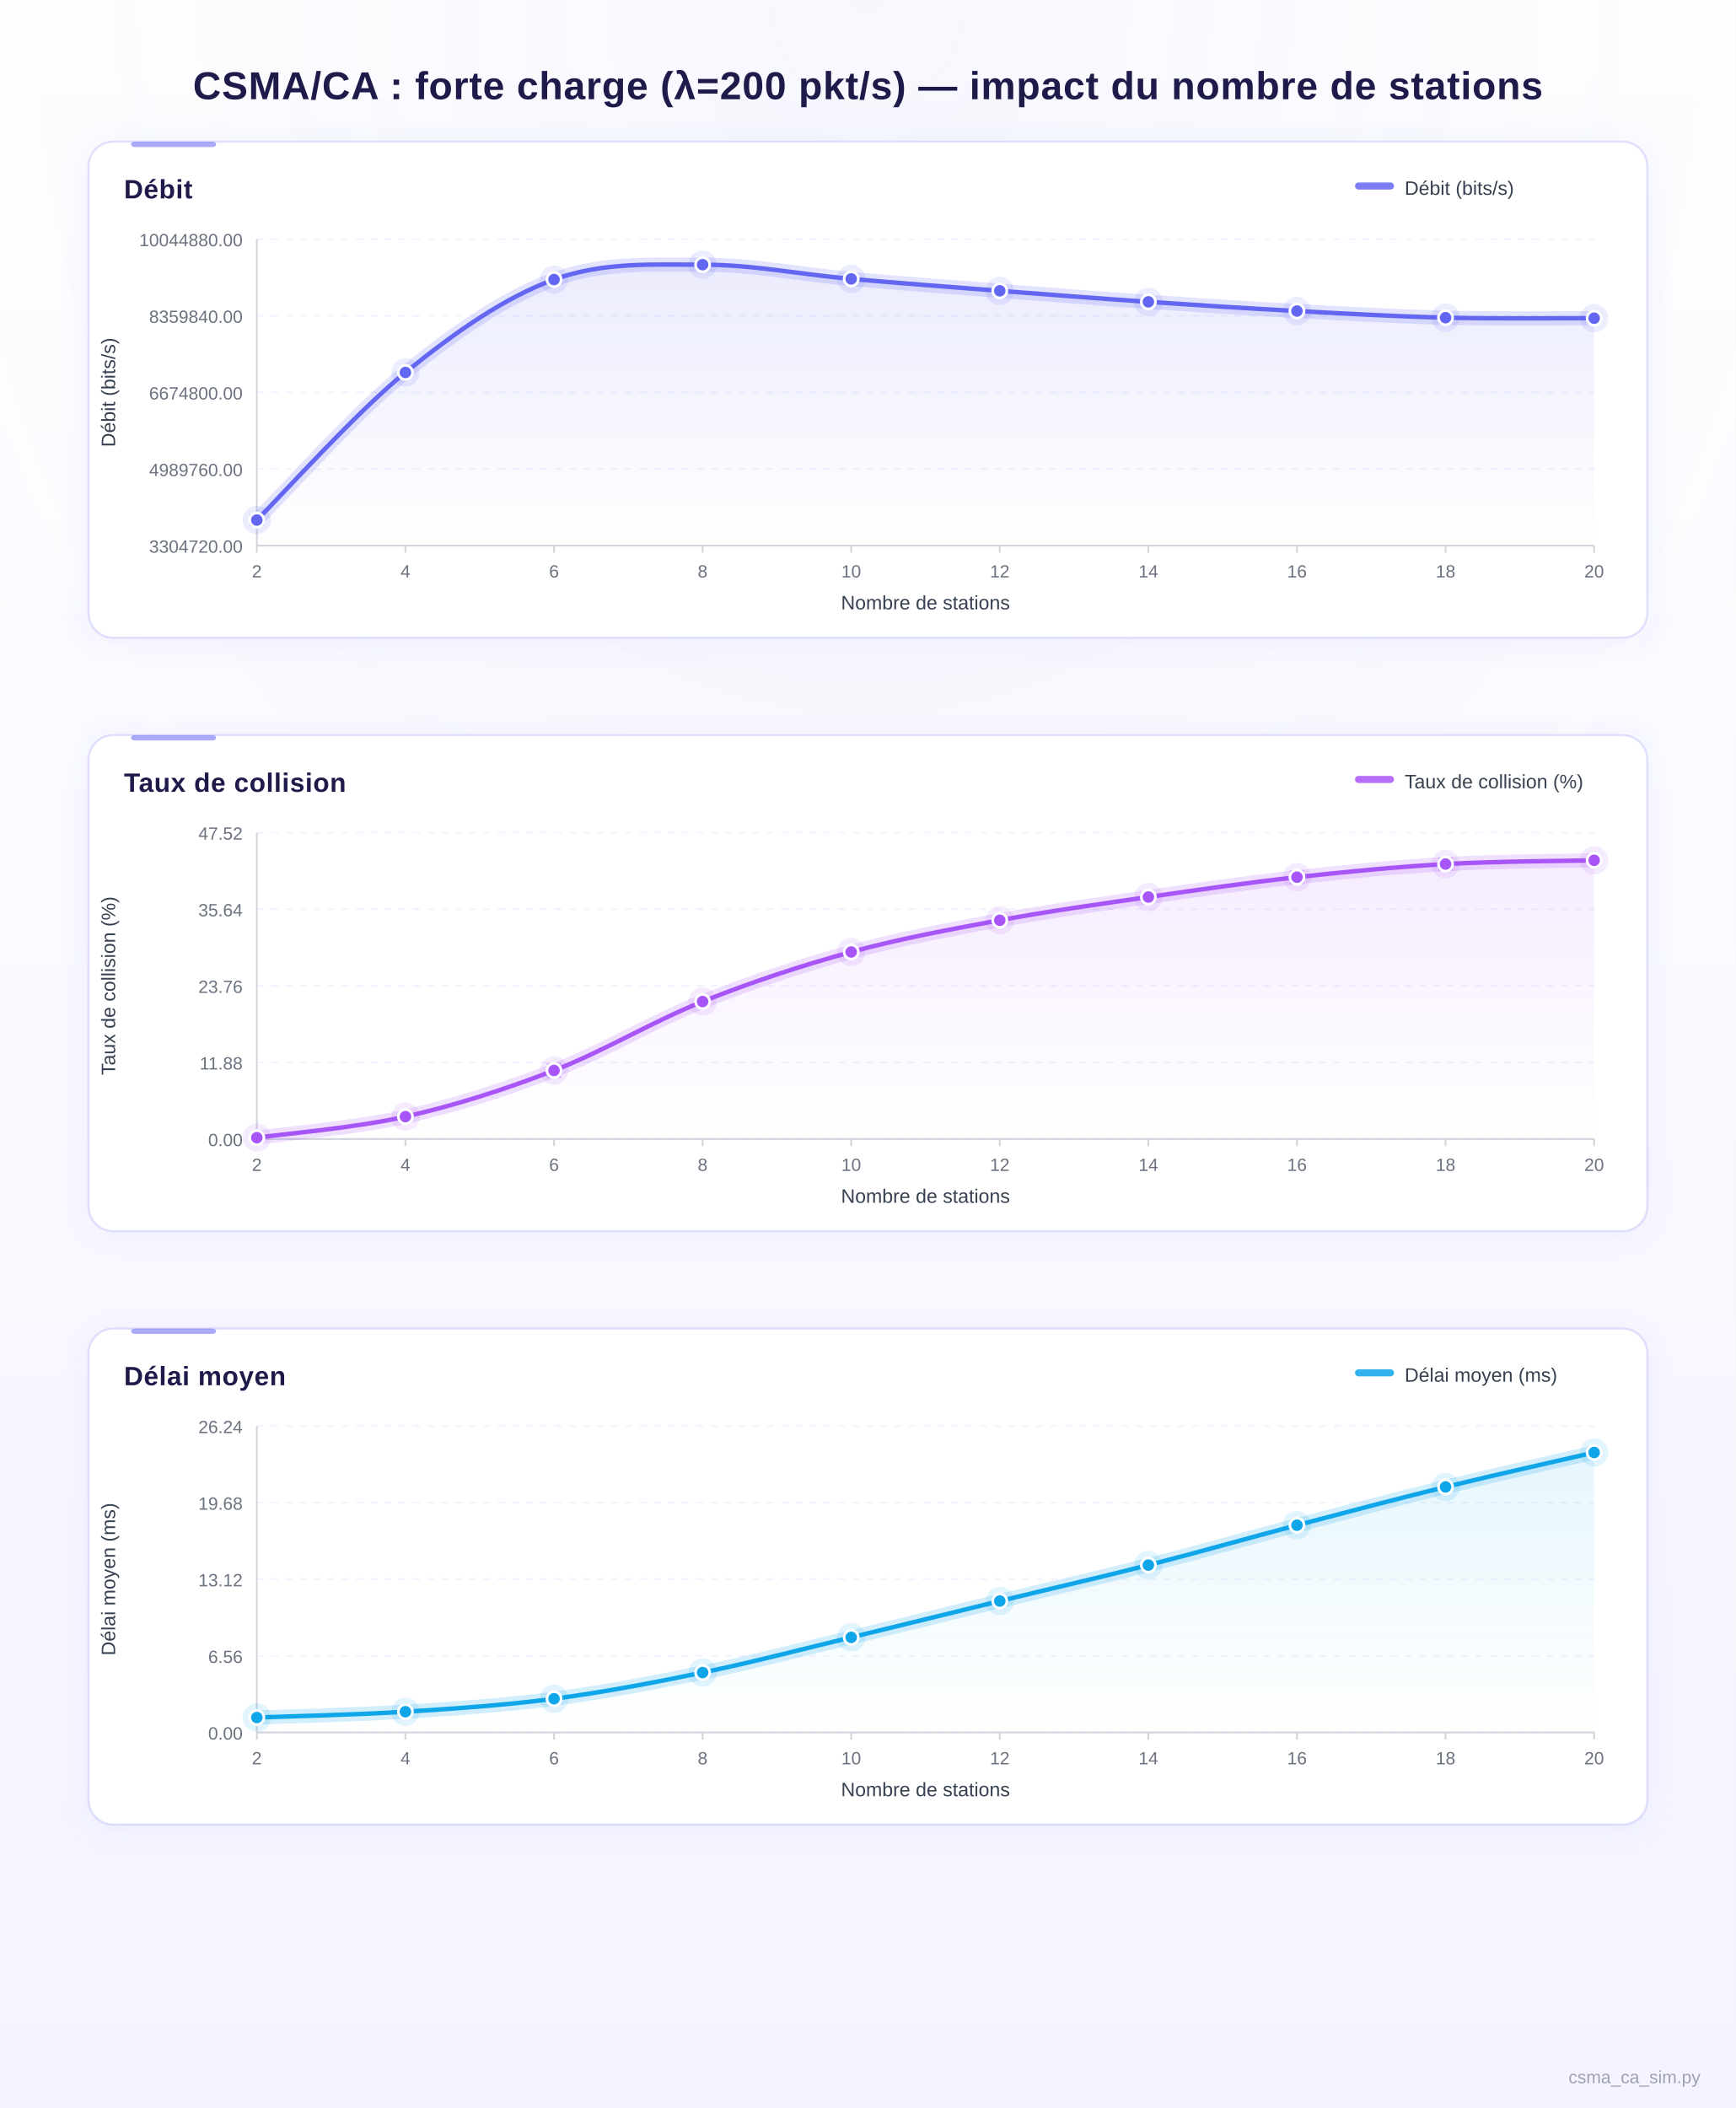
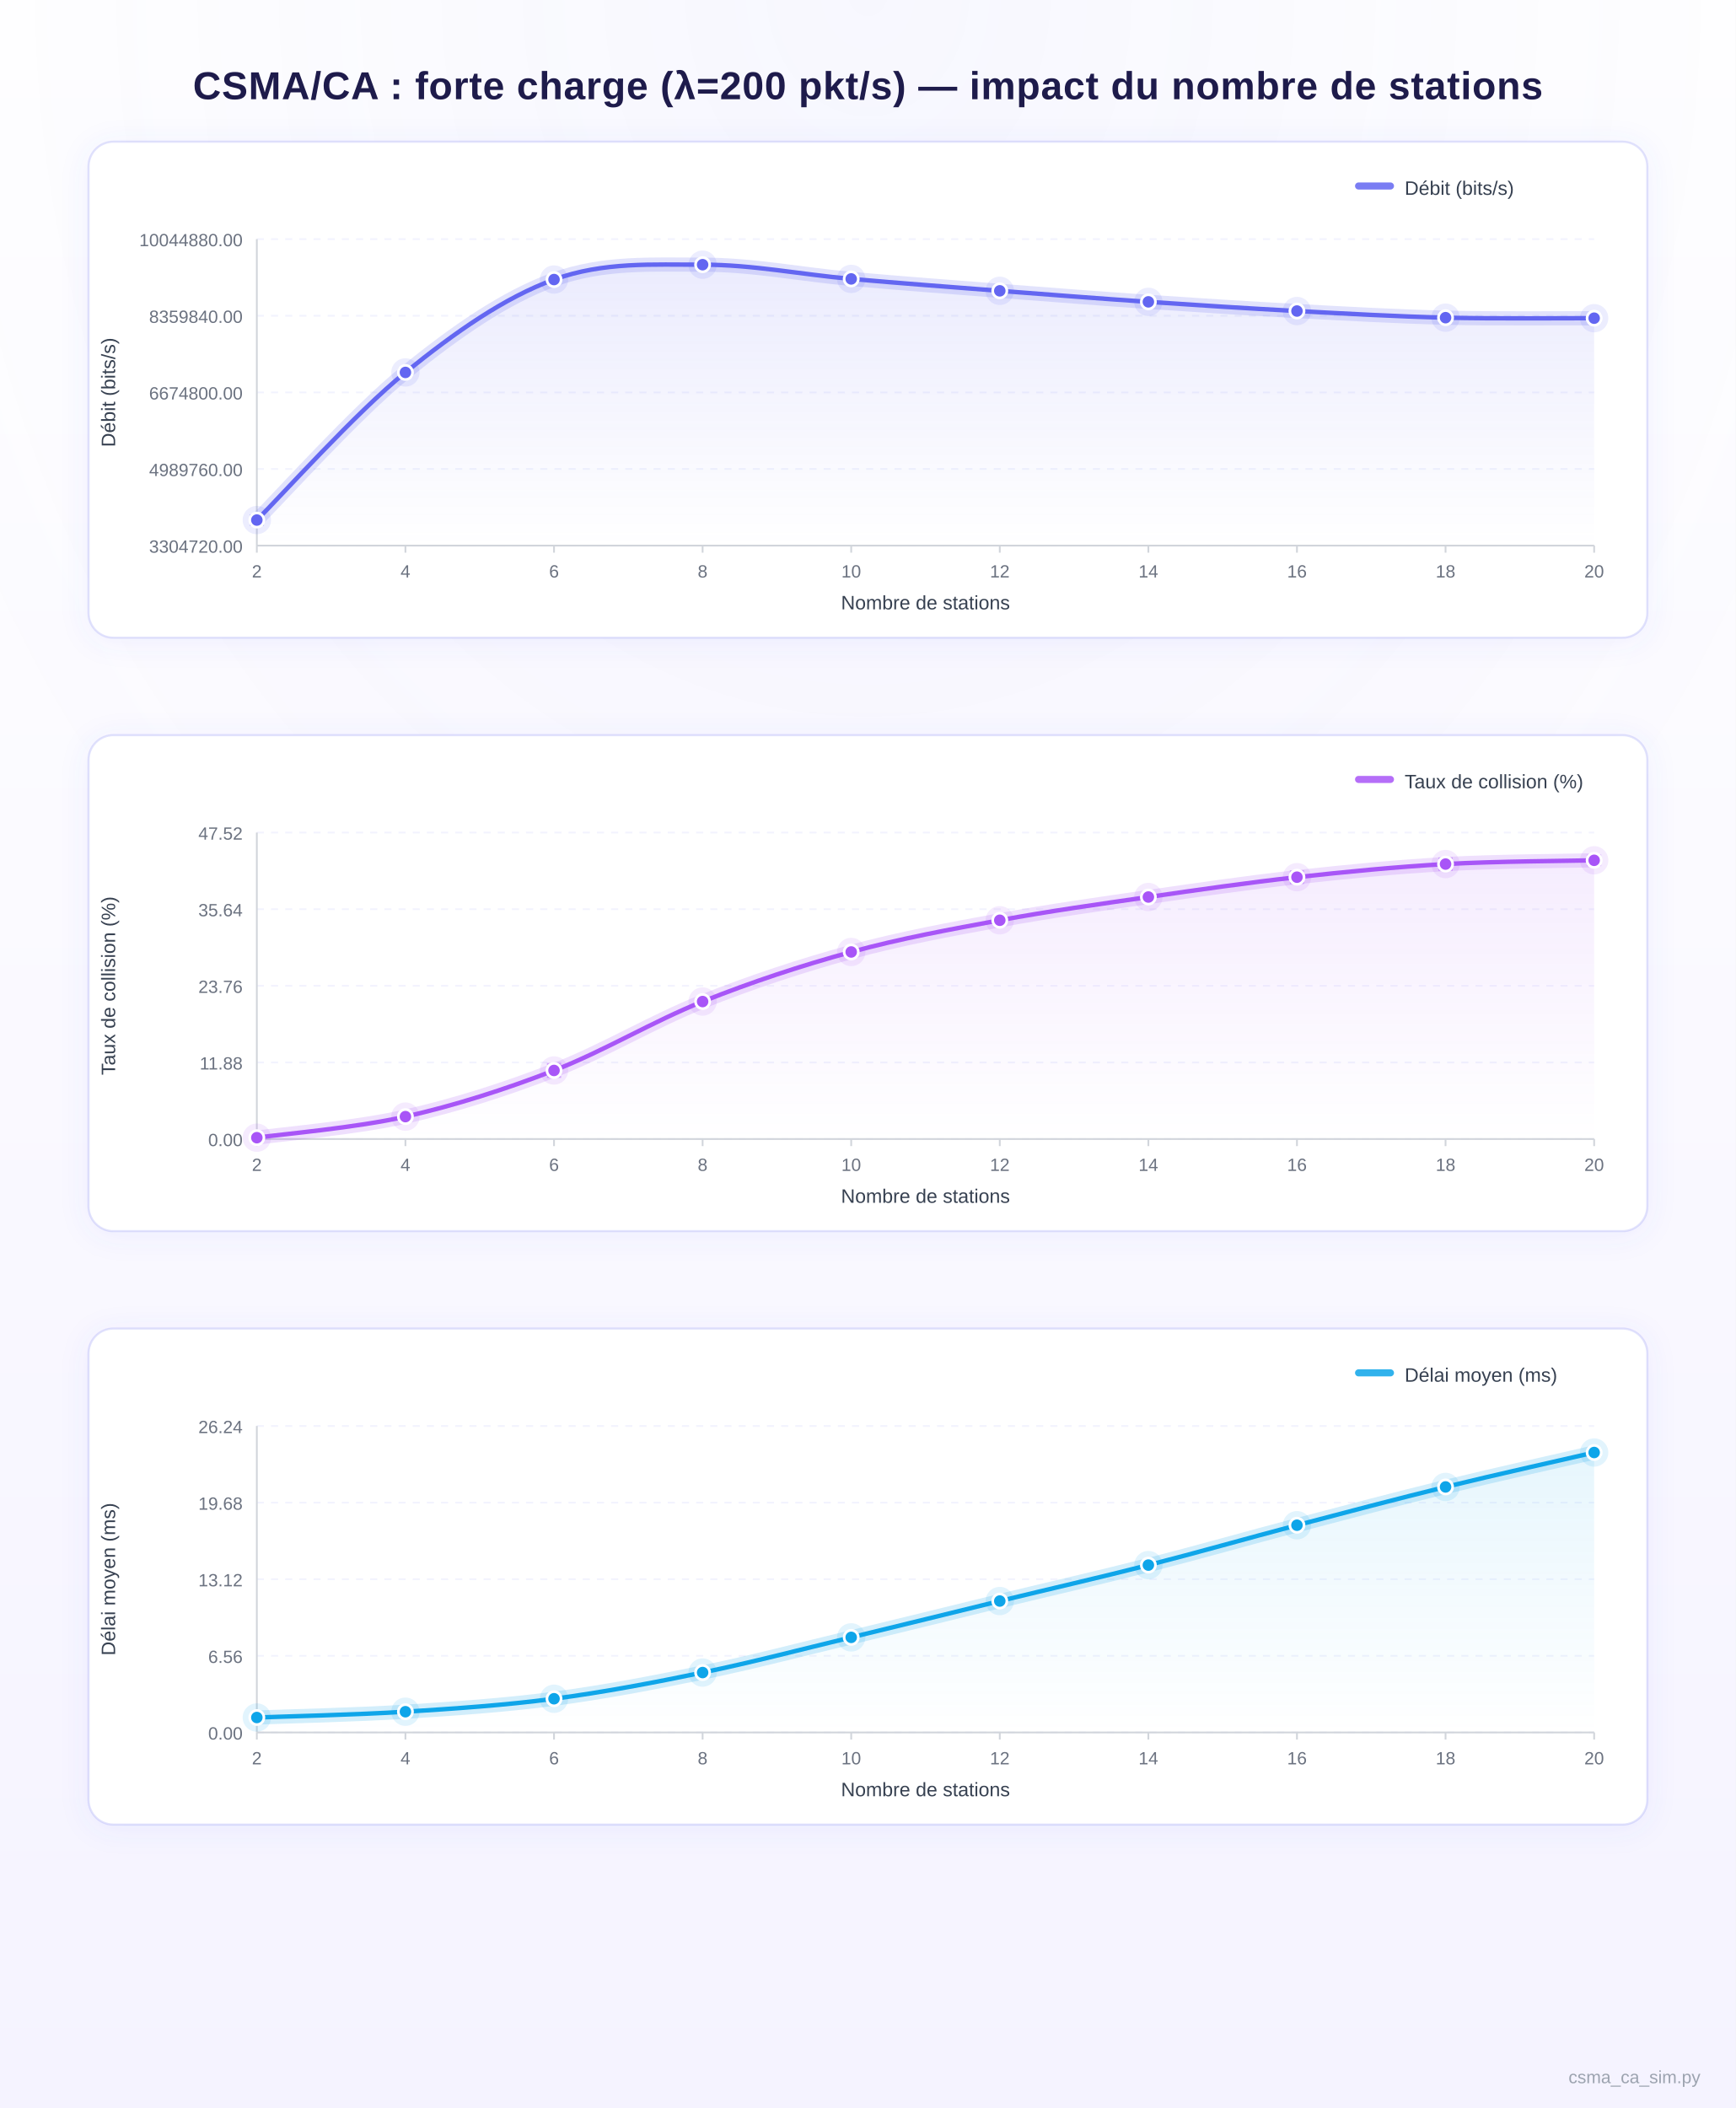
<svg xmlns="http://www.w3.org/2000/svg" width="980" height="1190" viewBox="0 0 980 1190">
  <defs>
    <linearGradient id="svgBg" x1="0" y1="0" x2="0" y2="1" gradientUnits="objectBoundingBox">
      <stop offset="0%" stop-color="#ffffff" />
      <stop offset="100%" stop-color="#f5f3ff" />
    </linearGradient>
    <radialGradient id="topGlow" cx="50%" cy="0%" r="60%">
      <stop offset="0%" stop-color="#6366f1" stop-opacity="0.05" />
      <stop offset="100%" stop-color="#6366f1" stop-opacity="0" />
    </radialGradient>
    <linearGradient id="areaGrad_p0_s0" x1="0" y1="135.00" x2="0" y2="308.00" gradientUnits="userSpaceOnUse">
      <stop offset="0%" stop-color="#6366f1" stop-opacity="0.14" />
      <stop offset="100%" stop-color="#6366f1" stop-opacity="0.0" />
    </linearGradient>
    <linearGradient id="areaGrad_p1_s0" x1="0" y1="470.00" x2="0" y2="643.00" gradientUnits="userSpaceOnUse">
      <stop offset="0%" stop-color="#a855f7" stop-opacity="0.12" />
      <stop offset="100%" stop-color="#a855f7" stop-opacity="0.0" />
    </linearGradient>
    <linearGradient id="areaGrad_p2_s0" x1="0" y1="805.00" x2="0" y2="978.00" gradientUnits="userSpaceOnUse">
      <stop offset="0%" stop-color="#0ea5e9" stop-opacity="0.11" />
      <stop offset="100%" stop-color="#0ea5e9" stop-opacity="0.0" />
    </linearGradient>
  </defs>
  <rect width="100%" height="100%" fill="url(#svgBg)" />
  <rect width="100%" height="100%" fill="url(#topGlow)" />
  <text x="490.0" y="56" text-anchor="middle" font-family="system-ui,'Segoe UI',Arial,sans-serif" font-size="22" font-weight="700" fill="#1e1b4b" letter-spacing="0.4">CSMA/CA : forte charge (λ=200 pkt/s) — impact du nombre de stations</text>
  <rect x="50" y="80" width="880" height="280" rx="14" fill="#ffffff" stroke="rgba(99,102,241,0.18)" stroke-width="1.2" filter="drop-shadow(0 2px 8px rgba(99,102,241,0.08))" />
-   <rect x="74" y="80" width="48" height="3" rx="2" fill="rgba(99,102,241,0.55)" />
-   <text x="70" y="112" font-family="system-ui,'Segoe UI',Arial,sans-serif" font-size="15" font-weight="700" fill="#1e1b4b" letter-spacing="0.3">Débit</text>
  <text x="65" y="221.50" text-anchor="middle" font-family="system-ui,'Segoe UI',Arial,sans-serif" font-size="11" fill="#374151" transform="rotate(-90,65.00,221.50)">Débit (bits/s)</text>
  <line x1="145" y1="308.00" x2="900" y2="308.00" stroke="rgba(99,102,241,0.08)" stroke-width="1" stroke-dasharray="4,4" />
  <line x1="145" y1="264.75" x2="900" y2="264.75" stroke="rgba(99,102,241,0.08)" stroke-width="1" stroke-dasharray="4,4" />
  <line x1="145" y1="221.50" x2="900" y2="221.50" stroke="rgba(99,102,241,0.08)" stroke-width="1" stroke-dasharray="4,4" />
  <line x1="145" y1="178.25" x2="900" y2="178.25" stroke="rgba(99,102,241,0.08)" stroke-width="1" stroke-dasharray="4,4" />
  <line x1="145" y1="135.00" x2="900" y2="135.00" stroke="rgba(99,102,241,0.08)" stroke-width="1" stroke-dasharray="4,4" />
  <line x1="145" y1="308" x2="900" y2="308" stroke="#d1d5db" stroke-width="1" />
  <line x1="145" y1="135" x2="145" y2="308" stroke="#d1d5db" stroke-width="1" />
  <text x="137" y="312.00" text-anchor="end" font-family="system-ui,'Segoe UI',Arial,sans-serif" font-size="10" fill="#6b7280">3304720.00</text>
  <text x="137" y="268.75" text-anchor="end" font-family="system-ui,'Segoe UI',Arial,sans-serif" font-size="10" fill="#6b7280">4989760.00</text>
  <text x="137" y="225.50" text-anchor="end" font-family="system-ui,'Segoe UI',Arial,sans-serif" font-size="10" fill="#6b7280">6674800.00</text>
  <text x="137" y="182.25" text-anchor="end" font-family="system-ui,'Segoe UI',Arial,sans-serif" font-size="10" fill="#6b7280">8359840.00</text>
  <text x="137" y="139.00" text-anchor="end" font-family="system-ui,'Segoe UI',Arial,sans-serif" font-size="10" fill="#6b7280">10044880.00</text>
  <line x1="145.00" y1="308" x2="145.00" y2="312" stroke="#d1d5db" stroke-width="1" />
  <text x="145.00" y="326" text-anchor="middle" font-family="system-ui,'Segoe UI',Arial,sans-serif" font-size="10" fill="#6b7280">2</text>
  <line x1="228.89" y1="308" x2="228.89" y2="312" stroke="#d1d5db" stroke-width="1" />
  <text x="228.89" y="326" text-anchor="middle" font-family="system-ui,'Segoe UI',Arial,sans-serif" font-size="10" fill="#6b7280">4</text>
  <line x1="312.78" y1="308" x2="312.78" y2="312" stroke="#d1d5db" stroke-width="1" />
  <text x="312.78" y="326" text-anchor="middle" font-family="system-ui,'Segoe UI',Arial,sans-serif" font-size="10" fill="#6b7280">6</text>
  <line x1="396.67" y1="308" x2="396.67" y2="312" stroke="#d1d5db" stroke-width="1" />
  <text x="396.67" y="326" text-anchor="middle" font-family="system-ui,'Segoe UI',Arial,sans-serif" font-size="10" fill="#6b7280">8</text>
  <line x1="480.56" y1="308" x2="480.56" y2="312" stroke="#d1d5db" stroke-width="1" />
  <text x="480.56" y="326" text-anchor="middle" font-family="system-ui,'Segoe UI',Arial,sans-serif" font-size="10" fill="#6b7280">10</text>
  <line x1="564.44" y1="308" x2="564.44" y2="312" stroke="#d1d5db" stroke-width="1" />
  <text x="564.44" y="326" text-anchor="middle" font-family="system-ui,'Segoe UI',Arial,sans-serif" font-size="10" fill="#6b7280">12</text>
  <line x1="648.33" y1="308" x2="648.33" y2="312" stroke="#d1d5db" stroke-width="1" />
  <text x="648.33" y="326" text-anchor="middle" font-family="system-ui,'Segoe UI',Arial,sans-serif" font-size="10" fill="#6b7280">14</text>
  <line x1="732.22" y1="308" x2="732.22" y2="312" stroke="#d1d5db" stroke-width="1" />
  <text x="732.22" y="326" text-anchor="middle" font-family="system-ui,'Segoe UI',Arial,sans-serif" font-size="10" fill="#6b7280">16</text>
  <line x1="816.11" y1="308" x2="816.11" y2="312" stroke="#d1d5db" stroke-width="1" />
  <text x="816.11" y="326" text-anchor="middle" font-family="system-ui,'Segoe UI',Arial,sans-serif" font-size="10" fill="#6b7280">18</text>
  <line x1="900.00" y1="308" x2="900.00" y2="312" stroke="#d1d5db" stroke-width="1" />
  <text x="900.00" y="326" text-anchor="middle" font-family="system-ui,'Segoe UI',Arial,sans-serif" font-size="10" fill="#6b7280">20</text>
  <text x="522.50" y="344.00" text-anchor="middle" font-family="system-ui,'Segoe UI',Arial,sans-serif" font-size="11" fill="#374151">Nombre de stations</text>
  <path d="M145.00,293.58 C158.98,279.69 200.93,232.87 228.89,210.24 C256.85,187.61 284.81,167.95 312.78,157.81 C340.74,147.68 368.70,149.48 396.67,149.42 C424.63,149.36 452.59,154.98 480.56,157.45 C508.52,159.91 536.48,162.02 564.44,164.18 C592.41,166.34 620.37,168.50 648.33,170.40 C676.30,172.30 704.26,174.09 732.22,175.58 C760.19,177.07 788.15,178.66 816.11,179.33 C844.07,180.01 886.02,179.57 900.00,179.62 L900.00,308.00 L145.00,308.00 Z" fill="url(#areaGrad_p0_s0)" stroke="none" />
  <path d="M145.00,293.58 C158.98,279.69 200.93,232.87 228.89,210.24 C256.85,187.61 284.81,167.95 312.78,157.81 C340.74,147.68 368.70,149.48 396.67,149.42 C424.63,149.36 452.59,154.98 480.56,157.45 C508.52,159.91 536.48,162.02 564.44,164.18 C592.41,166.34 620.37,168.50 648.33,170.40 C676.30,172.30 704.26,174.09 732.22,175.58 C760.19,177.07 788.15,178.66 816.11,179.33 C844.07,180.01 886.02,179.57 900.00,179.62" fill="none" stroke="#6366f1" stroke-width="8" stroke-opacity="0.18" stroke-linecap="round" stroke-linejoin="round" />
  <path d="M145.00,293.58 C158.98,279.69 200.93,232.87 228.89,210.24 C256.85,187.61 284.81,167.95 312.78,157.81 C340.74,147.68 368.70,149.48 396.67,149.42 C424.63,149.36 452.59,154.98 480.56,157.45 C508.52,159.91 536.48,162.02 564.44,164.18 C592.41,166.34 620.37,168.50 648.33,170.40 C676.30,172.30 704.26,174.09 732.22,175.58 C760.19,177.07 788.15,178.66 816.11,179.33 C844.07,180.01 886.02,179.57 900.00,179.62" fill="none" stroke="#6366f1" stroke-width="2.5" stroke-linecap="round" stroke-linejoin="round" />
  <line x1="145.00" y1="290.95" x2="145.00" y2="296.21" stroke="#6366f1" stroke-width="1.2" stroke-opacity="0.45" />
  <line x1="141.00" y1="290.95" x2="149.00" y2="290.95" stroke="#6366f1" stroke-width="1.2" stroke-opacity="0.45" />
  <line x1="141.00" y1="296.21" x2="149.00" y2="296.21" stroke="#6366f1" stroke-width="1.2" stroke-opacity="0.45" />
  <line x1="228.89" y1="208.18" x2="228.89" y2="212.30" stroke="#6366f1" stroke-width="1.2" stroke-opacity="0.45" />
  <line x1="224.89" y1="208.18" x2="232.89" y2="208.18" stroke="#6366f1" stroke-width="1.2" stroke-opacity="0.45" />
  <line x1="224.89" y1="212.30" x2="232.89" y2="212.30" stroke="#6366f1" stroke-width="1.2" stroke-opacity="0.45" />
  <line x1="312.78" y1="157.23" x2="312.78" y2="158.39" stroke="#6366f1" stroke-width="1.2" stroke-opacity="0.45" />
  <line x1="308.78" y1="157.23" x2="316.78" y2="157.23" stroke="#6366f1" stroke-width="1.2" stroke-opacity="0.45" />
  <line x1="308.78" y1="158.39" x2="316.78" y2="158.39" stroke="#6366f1" stroke-width="1.2" stroke-opacity="0.45" />
  <line x1="396.67" y1="148.27" x2="396.67" y2="150.56" stroke="#6366f1" stroke-width="1.2" stroke-opacity="0.45" />
  <line x1="392.67" y1="148.27" x2="400.67" y2="148.27" stroke="#6366f1" stroke-width="1.2" stroke-opacity="0.45" />
  <line x1="392.67" y1="150.56" x2="400.67" y2="150.56" stroke="#6366f1" stroke-width="1.2" stroke-opacity="0.45" />
  <line x1="480.56" y1="156.85" x2="480.56" y2="158.04" stroke="#6366f1" stroke-width="1.2" stroke-opacity="0.45" />
  <line x1="476.56" y1="156.85" x2="484.56" y2="156.85" stroke="#6366f1" stroke-width="1.2" stroke-opacity="0.45" />
  <line x1="476.56" y1="158.04" x2="484.56" y2="158.04" stroke="#6366f1" stroke-width="1.2" stroke-opacity="0.45" />
  <line x1="564.44" y1="164.05" x2="564.44" y2="164.31" stroke="#6366f1" stroke-width="1.2" stroke-opacity="0.45" />
  <line x1="560.44" y1="164.05" x2="568.44" y2="164.05" stroke="#6366f1" stroke-width="1.2" stroke-opacity="0.45" />
  <line x1="560.44" y1="164.31" x2="568.44" y2="164.31" stroke="#6366f1" stroke-width="1.2" stroke-opacity="0.45" />
  <line x1="648.33" y1="169.72" x2="648.33" y2="171.09" stroke="#6366f1" stroke-width="1.2" stroke-opacity="0.45" />
  <line x1="644.33" y1="169.72" x2="652.33" y2="169.72" stroke="#6366f1" stroke-width="1.2" stroke-opacity="0.45" />
  <line x1="644.33" y1="171.09" x2="652.33" y2="171.09" stroke="#6366f1" stroke-width="1.2" stroke-opacity="0.45" />
  <line x1="732.22" y1="173.75" x2="732.22" y2="177.40" stroke="#6366f1" stroke-width="1.2" stroke-opacity="0.45" />
  <line x1="728.22" y1="173.75" x2="736.22" y2="173.75" stroke="#6366f1" stroke-width="1.2" stroke-opacity="0.45" />
  <line x1="728.22" y1="177.40" x2="736.22" y2="177.40" stroke="#6366f1" stroke-width="1.2" stroke-opacity="0.45" />
  <line x1="816.11" y1="177.08" x2="816.11" y2="181.59" stroke="#6366f1" stroke-width="1.2" stroke-opacity="0.45" />
  <line x1="812.11" y1="177.08" x2="820.11" y2="177.08" stroke="#6366f1" stroke-width="1.2" stroke-opacity="0.45" />
  <line x1="812.11" y1="181.59" x2="820.11" y2="181.59" stroke="#6366f1" stroke-width="1.2" stroke-opacity="0.45" />
  <line x1="900.00" y1="177.73" x2="900.00" y2="181.51" stroke="#6366f1" stroke-width="1.2" stroke-opacity="0.45" />
  <line x1="896.00" y1="177.73" x2="904.00" y2="177.73" stroke="#6366f1" stroke-width="1.2" stroke-opacity="0.45" />
  <line x1="896.00" y1="181.51" x2="904.00" y2="181.51" stroke="#6366f1" stroke-width="1.2" stroke-opacity="0.45" />
  <circle cx="145.00" cy="293.58" r="8" fill="#6366f1" fill-opacity="0.12" stroke="none" />
  <circle cx="145.00" cy="293.58" r="4" fill="#6366f1" stroke="#ffffff" stroke-width="1.5" />
  <circle cx="228.89" cy="210.24" r="8" fill="#6366f1" fill-opacity="0.12" stroke="none" />
  <circle cx="228.89" cy="210.24" r="4" fill="#6366f1" stroke="#ffffff" stroke-width="1.5" />
  <circle cx="312.78" cy="157.81" r="8" fill="#6366f1" fill-opacity="0.12" stroke="none" />
  <circle cx="312.78" cy="157.81" r="4" fill="#6366f1" stroke="#ffffff" stroke-width="1.5" />
  <circle cx="396.67" cy="149.42" r="8" fill="#6366f1" fill-opacity="0.12" stroke="none" />
  <circle cx="396.67" cy="149.42" r="4" fill="#6366f1" stroke="#ffffff" stroke-width="1.5" />
  <circle cx="480.56" cy="157.45" r="8" fill="#6366f1" fill-opacity="0.12" stroke="none" />
  <circle cx="480.56" cy="157.45" r="4" fill="#6366f1" stroke="#ffffff" stroke-width="1.5" />
  <circle cx="564.44" cy="164.18" r="8" fill="#6366f1" fill-opacity="0.12" stroke="none" />
  <circle cx="564.44" cy="164.18" r="4" fill="#6366f1" stroke="#ffffff" stroke-width="1.5" />
  <circle cx="648.33" cy="170.40" r="8" fill="#6366f1" fill-opacity="0.12" stroke="none" />
  <circle cx="648.33" cy="170.40" r="4" fill="#6366f1" stroke="#ffffff" stroke-width="1.5" />
  <circle cx="732.22" cy="175.58" r="8" fill="#6366f1" fill-opacity="0.12" stroke="none" />
  <circle cx="732.22" cy="175.58" r="4" fill="#6366f1" stroke="#ffffff" stroke-width="1.5" />
  <circle cx="816.11" cy="179.33" r="8" fill="#6366f1" fill-opacity="0.12" stroke="none" />
  <circle cx="816.11" cy="179.33" r="4" fill="#6366f1" stroke="#ffffff" stroke-width="1.5" />
  <circle cx="900.00" cy="179.62" r="8" fill="#6366f1" fill-opacity="0.12" stroke="none" />
  <circle cx="900.00" cy="179.62" r="4" fill="#6366f1" stroke="#ffffff" stroke-width="1.5" />
  <rect x="765" y="103" width="22" height="4" rx="2" fill="#6366f1" fill-opacity="0.85" />
  <text x="793" y="110" font-family="system-ui,'Segoe UI',Arial,sans-serif" font-size="11" fill="#374151">Débit (bits/s)</text>
  <rect x="50" y="415" width="880" height="280" rx="14" fill="#ffffff" stroke="rgba(99,102,241,0.18)" stroke-width="1.2" filter="drop-shadow(0 2px 8px rgba(99,102,241,0.08))" />
-   <rect x="74" y="415" width="48" height="3" rx="2" fill="rgba(99,102,241,0.55)" />
-   <text x="70" y="447" font-family="system-ui,'Segoe UI',Arial,sans-serif" font-size="15" font-weight="700" fill="#1e1b4b" letter-spacing="0.3">Taux de collision</text>
  <text x="65" y="556.50" text-anchor="middle" font-family="system-ui,'Segoe UI',Arial,sans-serif" font-size="11" fill="#374151" transform="rotate(-90,65.00,556.50)">Taux de collision (%)</text>
  <line x1="145" y1="643.00" x2="900" y2="643.00" stroke="rgba(99,102,241,0.08)" stroke-width="1" stroke-dasharray="4,4" />
  <line x1="145" y1="599.75" x2="900" y2="599.75" stroke="rgba(99,102,241,0.08)" stroke-width="1" stroke-dasharray="4,4" />
  <line x1="145" y1="556.50" x2="900" y2="556.50" stroke="rgba(99,102,241,0.08)" stroke-width="1" stroke-dasharray="4,4" />
  <line x1="145" y1="513.25" x2="900" y2="513.25" stroke="rgba(99,102,241,0.08)" stroke-width="1" stroke-dasharray="4,4" />
  <line x1="145" y1="470.00" x2="900" y2="470.00" stroke="rgba(99,102,241,0.08)" stroke-width="1" stroke-dasharray="4,4" />
  <line x1="145" y1="643" x2="900" y2="643" stroke="#d1d5db" stroke-width="1" />
  <line x1="145" y1="470" x2="145" y2="643" stroke="#d1d5db" stroke-width="1" />
  <text x="137" y="647.00" text-anchor="end" font-family="system-ui,'Segoe UI',Arial,sans-serif" font-size="10" fill="#6b7280">0.00</text>
  <text x="137" y="603.75" text-anchor="end" font-family="system-ui,'Segoe UI',Arial,sans-serif" font-size="10" fill="#6b7280">11.88</text>
  <text x="137" y="560.50" text-anchor="end" font-family="system-ui,'Segoe UI',Arial,sans-serif" font-size="10" fill="#6b7280">23.76</text>
  <text x="137" y="517.25" text-anchor="end" font-family="system-ui,'Segoe UI',Arial,sans-serif" font-size="10" fill="#6b7280">35.64</text>
  <text x="137" y="474.00" text-anchor="end" font-family="system-ui,'Segoe UI',Arial,sans-serif" font-size="10" fill="#6b7280">47.52</text>
  <line x1="145.00" y1="643" x2="145.00" y2="647" stroke="#d1d5db" stroke-width="1" />
  <text x="145.00" y="661" text-anchor="middle" font-family="system-ui,'Segoe UI',Arial,sans-serif" font-size="10" fill="#6b7280">2</text>
  <line x1="228.89" y1="643" x2="228.89" y2="647" stroke="#d1d5db" stroke-width="1" />
  <text x="228.89" y="661" text-anchor="middle" font-family="system-ui,'Segoe UI',Arial,sans-serif" font-size="10" fill="#6b7280">4</text>
  <line x1="312.78" y1="643" x2="312.78" y2="647" stroke="#d1d5db" stroke-width="1" />
  <text x="312.78" y="661" text-anchor="middle" font-family="system-ui,'Segoe UI',Arial,sans-serif" font-size="10" fill="#6b7280">6</text>
  <line x1="396.67" y1="643" x2="396.67" y2="647" stroke="#d1d5db" stroke-width="1" />
  <text x="396.67" y="661" text-anchor="middle" font-family="system-ui,'Segoe UI',Arial,sans-serif" font-size="10" fill="#6b7280">8</text>
  <line x1="480.56" y1="643" x2="480.56" y2="647" stroke="#d1d5db" stroke-width="1" />
  <text x="480.56" y="661" text-anchor="middle" font-family="system-ui,'Segoe UI',Arial,sans-serif" font-size="10" fill="#6b7280">10</text>
  <line x1="564.44" y1="643" x2="564.44" y2="647" stroke="#d1d5db" stroke-width="1" />
  <text x="564.44" y="661" text-anchor="middle" font-family="system-ui,'Segoe UI',Arial,sans-serif" font-size="10" fill="#6b7280">12</text>
  <line x1="648.33" y1="643" x2="648.33" y2="647" stroke="#d1d5db" stroke-width="1" />
  <text x="648.33" y="661" text-anchor="middle" font-family="system-ui,'Segoe UI',Arial,sans-serif" font-size="10" fill="#6b7280">14</text>
  <line x1="732.22" y1="643" x2="732.22" y2="647" stroke="#d1d5db" stroke-width="1" />
  <text x="732.22" y="661" text-anchor="middle" font-family="system-ui,'Segoe UI',Arial,sans-serif" font-size="10" fill="#6b7280">16</text>
  <line x1="816.11" y1="643" x2="816.11" y2="647" stroke="#d1d5db" stroke-width="1" />
  <text x="816.11" y="661" text-anchor="middle" font-family="system-ui,'Segoe UI',Arial,sans-serif" font-size="10" fill="#6b7280">18</text>
  <line x1="900.00" y1="643" x2="900.00" y2="647" stroke="#d1d5db" stroke-width="1" />
  <text x="900.00" y="661" text-anchor="middle" font-family="system-ui,'Segoe UI',Arial,sans-serif" font-size="10" fill="#6b7280">20</text>
  <text x="522.50" y="679.00" text-anchor="middle" font-family="system-ui,'Segoe UI',Arial,sans-serif" font-size="11" fill="#374151">Nombre de stations</text>
  <path d="M145.00,642.24 C158.98,640.26 200.93,636.68 228.89,630.35 C256.85,624.03 284.81,615.12 312.78,604.29 C340.74,593.46 368.70,576.54 396.67,565.39 C424.63,554.24 452.59,545.05 480.56,537.40 C508.52,529.75 536.48,524.66 564.44,519.50 C592.41,514.33 620.37,510.43 648.33,506.38 C676.30,502.33 704.26,498.28 732.22,495.18 C760.19,492.08 788.15,489.37 816.11,487.78 C844.07,486.19 886.02,486.01 900.00,485.66 L900.00,643.00 L145.00,643.00 Z" fill="url(#areaGrad_p1_s0)" stroke="none" />
  <path d="M145.00,642.24 C158.98,640.26 200.93,636.68 228.89,630.35 C256.85,624.03 284.81,615.12 312.78,604.29 C340.74,593.46 368.70,576.54 396.67,565.39 C424.63,554.24 452.59,545.05 480.56,537.40 C508.52,529.75 536.48,524.66 564.44,519.50 C592.41,514.33 620.37,510.43 648.33,506.38 C676.30,502.33 704.26,498.28 732.22,495.18 C760.19,492.08 788.15,489.37 816.11,487.78 C844.07,486.19 886.02,486.01 900.00,485.66" fill="none" stroke="#a855f7" stroke-width="8" stroke-opacity="0.18" stroke-linecap="round" stroke-linejoin="round" />
  <path d="M145.00,642.24 C158.98,640.26 200.93,636.68 228.89,630.35 C256.85,624.03 284.81,615.12 312.78,604.29 C340.74,593.46 368.70,576.54 396.67,565.39 C424.63,554.24 452.59,545.05 480.56,537.40 C508.52,529.75 536.48,524.66 564.44,519.50 C592.41,514.33 620.37,510.43 648.33,506.38 C676.30,502.33 704.26,498.28 732.22,495.18 C760.19,492.08 788.15,489.37 816.11,487.78 C844.07,486.19 886.02,486.01 900.00,485.66" fill="none" stroke="#a855f7" stroke-width="2.5" stroke-linecap="round" stroke-linejoin="round" />
  <line x1="145.00" y1="641.66" x2="145.00" y2="642.81" stroke="#a855f7" stroke-width="1.2" stroke-opacity="0.45" />
  <line x1="141.00" y1="641.66" x2="149.00" y2="641.66" stroke="#a855f7" stroke-width="1.2" stroke-opacity="0.45" />
  <line x1="141.00" y1="642.81" x2="149.00" y2="642.81" stroke="#a855f7" stroke-width="1.2" stroke-opacity="0.45" />
  <line x1="228.89" y1="629.62" x2="228.89" y2="631.09" stroke="#a855f7" stroke-width="1.2" stroke-opacity="0.45" />
  <line x1="224.89" y1="629.62" x2="232.89" y2="629.62" stroke="#a855f7" stroke-width="1.2" stroke-opacity="0.45" />
  <line x1="224.89" y1="631.09" x2="232.89" y2="631.09" stroke="#a855f7" stroke-width="1.2" stroke-opacity="0.45" />
  <line x1="312.78" y1="600.67" x2="312.78" y2="607.91" stroke="#a855f7" stroke-width="1.2" stroke-opacity="0.45" />
  <line x1="308.78" y1="600.67" x2="316.78" y2="600.67" stroke="#a855f7" stroke-width="1.2" stroke-opacity="0.45" />
  <line x1="308.78" y1="607.91" x2="316.78" y2="607.91" stroke="#a855f7" stroke-width="1.2" stroke-opacity="0.45" />
  <line x1="396.67" y1="563.29" x2="396.67" y2="567.50" stroke="#a855f7" stroke-width="1.2" stroke-opacity="0.45" />
  <line x1="392.67" y1="563.29" x2="400.67" y2="563.29" stroke="#a855f7" stroke-width="1.2" stroke-opacity="0.45" />
  <line x1="392.67" y1="567.50" x2="400.67" y2="567.50" stroke="#a855f7" stroke-width="1.2" stroke-opacity="0.45" />
  <line x1="480.56" y1="535.97" x2="480.56" y2="538.83" stroke="#a855f7" stroke-width="1.2" stroke-opacity="0.45" />
  <line x1="476.56" y1="535.97" x2="484.56" y2="535.97" stroke="#a855f7" stroke-width="1.2" stroke-opacity="0.45" />
  <line x1="476.56" y1="538.83" x2="484.56" y2="538.83" stroke="#a855f7" stroke-width="1.2" stroke-opacity="0.45" />
  <line x1="564.44" y1="518.92" x2="564.44" y2="520.07" stroke="#a855f7" stroke-width="1.2" stroke-opacity="0.45" />
  <line x1="560.44" y1="518.92" x2="568.44" y2="518.92" stroke="#a855f7" stroke-width="1.2" stroke-opacity="0.45" />
  <line x1="560.44" y1="520.07" x2="568.44" y2="520.07" stroke="#a855f7" stroke-width="1.2" stroke-opacity="0.45" />
  <line x1="648.33" y1="504.98" x2="648.33" y2="507.78" stroke="#a855f7" stroke-width="1.2" stroke-opacity="0.45" />
  <line x1="644.33" y1="504.98" x2="652.33" y2="504.98" stroke="#a855f7" stroke-width="1.2" stroke-opacity="0.45" />
  <line x1="644.33" y1="507.78" x2="652.33" y2="507.78" stroke="#a855f7" stroke-width="1.2" stroke-opacity="0.45" />
  <line x1="732.22" y1="491.92" x2="732.22" y2="498.45" stroke="#a855f7" stroke-width="1.2" stroke-opacity="0.45" />
  <line x1="728.22" y1="491.92" x2="736.22" y2="491.92" stroke="#a855f7" stroke-width="1.2" stroke-opacity="0.45" />
  <line x1="728.22" y1="498.45" x2="736.22" y2="498.45" stroke="#a855f7" stroke-width="1.2" stroke-opacity="0.45" />
  <line x1="816.11" y1="484.60" x2="816.11" y2="490.95" stroke="#a855f7" stroke-width="1.2" stroke-opacity="0.45" />
  <line x1="812.11" y1="484.60" x2="820.11" y2="484.60" stroke="#a855f7" stroke-width="1.2" stroke-opacity="0.45" />
  <line x1="812.11" y1="490.95" x2="820.11" y2="490.95" stroke="#a855f7" stroke-width="1.2" stroke-opacity="0.45" />
  <line x1="900.00" y1="483.00" x2="900.00" y2="488.32" stroke="#a855f7" stroke-width="1.2" stroke-opacity="0.45" />
  <line x1="896.00" y1="483.00" x2="904.00" y2="483.00" stroke="#a855f7" stroke-width="1.2" stroke-opacity="0.45" />
  <line x1="896.00" y1="488.32" x2="904.00" y2="488.32" stroke="#a855f7" stroke-width="1.2" stroke-opacity="0.45" />
  <circle cx="145.00" cy="642.24" r="8" fill="#a855f7" fill-opacity="0.12" stroke="none" />
  <circle cx="145.00" cy="642.24" r="4" fill="#a855f7" stroke="#ffffff" stroke-width="1.5" />
  <circle cx="228.89" cy="630.35" r="8" fill="#a855f7" fill-opacity="0.12" stroke="none" />
  <circle cx="228.89" cy="630.35" r="4" fill="#a855f7" stroke="#ffffff" stroke-width="1.5" />
  <circle cx="312.78" cy="604.29" r="8" fill="#a855f7" fill-opacity="0.12" stroke="none" />
  <circle cx="312.78" cy="604.29" r="4" fill="#a855f7" stroke="#ffffff" stroke-width="1.5" />
  <circle cx="396.67" cy="565.39" r="8" fill="#a855f7" fill-opacity="0.12" stroke="none" />
  <circle cx="396.67" cy="565.39" r="4" fill="#a855f7" stroke="#ffffff" stroke-width="1.5" />
  <circle cx="480.56" cy="537.40" r="8" fill="#a855f7" fill-opacity="0.12" stroke="none" />
  <circle cx="480.56" cy="537.40" r="4" fill="#a855f7" stroke="#ffffff" stroke-width="1.5" />
  <circle cx="564.44" cy="519.50" r="8" fill="#a855f7" fill-opacity="0.12" stroke="none" />
  <circle cx="564.44" cy="519.50" r="4" fill="#a855f7" stroke="#ffffff" stroke-width="1.5" />
  <circle cx="648.33" cy="506.38" r="8" fill="#a855f7" fill-opacity="0.12" stroke="none" />
  <circle cx="648.33" cy="506.38" r="4" fill="#a855f7" stroke="#ffffff" stroke-width="1.5" />
  <circle cx="732.22" cy="495.18" r="8" fill="#a855f7" fill-opacity="0.12" stroke="none" />
  <circle cx="732.22" cy="495.18" r="4" fill="#a855f7" stroke="#ffffff" stroke-width="1.5" />
  <circle cx="816.11" cy="487.78" r="8" fill="#a855f7" fill-opacity="0.12" stroke="none" />
  <circle cx="816.11" cy="487.78" r="4" fill="#a855f7" stroke="#ffffff" stroke-width="1.5" />
  <circle cx="900.00" cy="485.66" r="8" fill="#a855f7" fill-opacity="0.12" stroke="none" />
  <circle cx="900.00" cy="485.66" r="4" fill="#a855f7" stroke="#ffffff" stroke-width="1.5" />
  <rect x="765" y="438" width="22" height="4" rx="2" fill="#a855f7" fill-opacity="0.85" />
  <text x="793" y="445" font-family="system-ui,'Segoe UI',Arial,sans-serif" font-size="11" fill="#374151">Taux de collision (%)</text>
  <rect x="50" y="750" width="880" height="280" rx="14" fill="#ffffff" stroke="rgba(99,102,241,0.18)" stroke-width="1.2" filter="drop-shadow(0 2px 8px rgba(99,102,241,0.08))" />
-   <rect x="74" y="750" width="48" height="3" rx="2" fill="rgba(99,102,241,0.55)" />
-   <text x="70" y="782" font-family="system-ui,'Segoe UI',Arial,sans-serif" font-size="15" font-weight="700" fill="#1e1b4b" letter-spacing="0.3">Délai moyen</text>
  <text x="65" y="891.50" text-anchor="middle" font-family="system-ui,'Segoe UI',Arial,sans-serif" font-size="11" fill="#374151" transform="rotate(-90,65.00,891.50)">Délai moyen (ms)</text>
  <line x1="145" y1="978.00" x2="900" y2="978.00" stroke="rgba(99,102,241,0.08)" stroke-width="1" stroke-dasharray="4,4" />
  <line x1="145" y1="934.75" x2="900" y2="934.75" stroke="rgba(99,102,241,0.08)" stroke-width="1" stroke-dasharray="4,4" />
  <line x1="145" y1="891.50" x2="900" y2="891.50" stroke="rgba(99,102,241,0.08)" stroke-width="1" stroke-dasharray="4,4" />
  <line x1="145" y1="848.25" x2="900" y2="848.25" stroke="rgba(99,102,241,0.08)" stroke-width="1" stroke-dasharray="4,4" />
  <line x1="145" y1="805.00" x2="900" y2="805.00" stroke="rgba(99,102,241,0.08)" stroke-width="1" stroke-dasharray="4,4" />
  <line x1="145" y1="978" x2="900" y2="978" stroke="#d1d5db" stroke-width="1" />
  <line x1="145" y1="805" x2="145" y2="978" stroke="#d1d5db" stroke-width="1" />
  <text x="137" y="982.00" text-anchor="end" font-family="system-ui,'Segoe UI',Arial,sans-serif" font-size="10" fill="#6b7280">0.00</text>
  <text x="137" y="938.75" text-anchor="end" font-family="system-ui,'Segoe UI',Arial,sans-serif" font-size="10" fill="#6b7280">6.56</text>
  <text x="137" y="895.50" text-anchor="end" font-family="system-ui,'Segoe UI',Arial,sans-serif" font-size="10" fill="#6b7280">13.12</text>
  <text x="137" y="852.25" text-anchor="end" font-family="system-ui,'Segoe UI',Arial,sans-serif" font-size="10" fill="#6b7280">19.68</text>
  <text x="137" y="809.00" text-anchor="end" font-family="system-ui,'Segoe UI',Arial,sans-serif" font-size="10" fill="#6b7280">26.24</text>
  <line x1="145.00" y1="978" x2="145.00" y2="982" stroke="#d1d5db" stroke-width="1" />
  <text x="145.00" y="996" text-anchor="middle" font-family="system-ui,'Segoe UI',Arial,sans-serif" font-size="10" fill="#6b7280">2</text>
  <line x1="228.89" y1="978" x2="228.89" y2="982" stroke="#d1d5db" stroke-width="1" />
  <text x="228.89" y="996" text-anchor="middle" font-family="system-ui,'Segoe UI',Arial,sans-serif" font-size="10" fill="#6b7280">4</text>
  <line x1="312.78" y1="978" x2="312.78" y2="982" stroke="#d1d5db" stroke-width="1" />
  <text x="312.78" y="996" text-anchor="middle" font-family="system-ui,'Segoe UI',Arial,sans-serif" font-size="10" fill="#6b7280">6</text>
  <line x1="396.67" y1="978" x2="396.67" y2="982" stroke="#d1d5db" stroke-width="1" />
  <text x="396.67" y="996" text-anchor="middle" font-family="system-ui,'Segoe UI',Arial,sans-serif" font-size="10" fill="#6b7280">8</text>
  <line x1="480.56" y1="978" x2="480.56" y2="982" stroke="#d1d5db" stroke-width="1" />
  <text x="480.56" y="996" text-anchor="middle" font-family="system-ui,'Segoe UI',Arial,sans-serif" font-size="10" fill="#6b7280">10</text>
  <line x1="564.44" y1="978" x2="564.44" y2="982" stroke="#d1d5db" stroke-width="1" />
  <text x="564.44" y="996" text-anchor="middle" font-family="system-ui,'Segoe UI',Arial,sans-serif" font-size="10" fill="#6b7280">12</text>
  <line x1="648.33" y1="978" x2="648.33" y2="982" stroke="#d1d5db" stroke-width="1" />
  <text x="648.33" y="996" text-anchor="middle" font-family="system-ui,'Segoe UI',Arial,sans-serif" font-size="10" fill="#6b7280">14</text>
  <line x1="732.22" y1="978" x2="732.22" y2="982" stroke="#d1d5db" stroke-width="1" />
  <text x="732.22" y="996" text-anchor="middle" font-family="system-ui,'Segoe UI',Arial,sans-serif" font-size="10" fill="#6b7280">16</text>
  <line x1="816.11" y1="978" x2="816.11" y2="982" stroke="#d1d5db" stroke-width="1" />
  <text x="816.11" y="996" text-anchor="middle" font-family="system-ui,'Segoe UI',Arial,sans-serif" font-size="10" fill="#6b7280">18</text>
  <line x1="900.00" y1="978" x2="900.00" y2="982" stroke="#d1d5db" stroke-width="1" />
  <text x="900.00" y="996" text-anchor="middle" font-family="system-ui,'Segoe UI',Arial,sans-serif" font-size="10" fill="#6b7280">20</text>
  <text x="522.50" y="1014.00" text-anchor="middle" font-family="system-ui,'Segoe UI',Arial,sans-serif" font-size="11" fill="#374151">Nombre de stations</text>
  <path d="M145.00,969.56 C158.98,969.01 200.93,968.05 228.89,966.29 C256.85,964.52 284.81,962.65 312.78,958.97 C340.74,955.28 368.70,949.96 396.67,944.18 C424.63,938.41 452.59,931.05 480.56,924.32 C508.52,917.59 536.48,910.61 564.44,903.81 C592.41,897.01 620.37,890.65 648.33,883.52 C676.30,876.38 704.26,868.37 732.22,861.01 C760.19,853.66 788.15,846.24 816.11,839.40 C844.07,832.56 886.02,823.20 900.00,819.96 L900.00,978.00 L145.00,978.00 Z" fill="url(#areaGrad_p2_s0)" stroke="none" />
  <path d="M145.00,969.56 C158.98,969.01 200.93,968.05 228.89,966.29 C256.85,964.52 284.81,962.65 312.78,958.97 C340.74,955.28 368.70,949.96 396.67,944.18 C424.63,938.41 452.59,931.05 480.56,924.32 C508.52,917.59 536.48,910.61 564.44,903.81 C592.41,897.01 620.37,890.65 648.33,883.52 C676.30,876.38 704.26,868.37 732.22,861.01 C760.19,853.66 788.15,846.24 816.11,839.40 C844.07,832.56 886.02,823.20 900.00,819.96" fill="none" stroke="#0ea5e9" stroke-width="8" stroke-opacity="0.18" stroke-linecap="round" stroke-linejoin="round" />
  <path d="M145.00,969.56 C158.98,969.01 200.93,968.05 228.89,966.29 C256.85,964.52 284.81,962.65 312.78,958.97 C340.74,955.28 368.70,949.96 396.67,944.18 C424.63,938.41 452.59,931.05 480.56,924.32 C508.52,917.59 536.48,910.61 564.44,903.81 C592.41,897.01 620.37,890.65 648.33,883.52 C676.30,876.38 704.26,868.37 732.22,861.01 C760.19,853.66 788.15,846.24 816.11,839.40 C844.07,832.56 886.02,823.20 900.00,819.96" fill="none" stroke="#0ea5e9" stroke-width="2.5" stroke-linecap="round" stroke-linejoin="round" />
  <line x1="145.00" y1="969.51" x2="145.00" y2="969.60" stroke="#0ea5e9" stroke-width="1.2" stroke-opacity="0.45" />
  <line x1="141.00" y1="969.51" x2="149.00" y2="969.51" stroke="#0ea5e9" stroke-width="1.2" stroke-opacity="0.45" />
  <line x1="141.00" y1="969.60" x2="149.00" y2="969.60" stroke="#0ea5e9" stroke-width="1.2" stroke-opacity="0.45" />
  <line x1="228.89" y1="966.17" x2="228.89" y2="966.41" stroke="#0ea5e9" stroke-width="1.2" stroke-opacity="0.45" />
  <line x1="224.89" y1="966.17" x2="232.89" y2="966.17" stroke="#0ea5e9" stroke-width="1.2" stroke-opacity="0.45" />
  <line x1="224.89" y1="966.41" x2="232.89" y2="966.41" stroke="#0ea5e9" stroke-width="1.2" stroke-opacity="0.45" />
  <line x1="312.78" y1="958.59" x2="312.78" y2="959.34" stroke="#0ea5e9" stroke-width="1.2" stroke-opacity="0.45" />
  <line x1="308.78" y1="958.59" x2="316.78" y2="958.59" stroke="#0ea5e9" stroke-width="1.2" stroke-opacity="0.45" />
  <line x1="308.78" y1="959.34" x2="316.78" y2="959.34" stroke="#0ea5e9" stroke-width="1.2" stroke-opacity="0.45" />
  <line x1="396.67" y1="943.44" x2="396.67" y2="944.92" stroke="#0ea5e9" stroke-width="1.2" stroke-opacity="0.45" />
  <line x1="392.67" y1="943.44" x2="400.67" y2="943.44" stroke="#0ea5e9" stroke-width="1.2" stroke-opacity="0.45" />
  <line x1="392.67" y1="944.92" x2="400.67" y2="944.92" stroke="#0ea5e9" stroke-width="1.2" stroke-opacity="0.45" />
  <line x1="480.56" y1="923.97" x2="480.56" y2="924.68" stroke="#0ea5e9" stroke-width="1.2" stroke-opacity="0.45" />
  <line x1="476.56" y1="923.97" x2="484.56" y2="923.97" stroke="#0ea5e9" stroke-width="1.2" stroke-opacity="0.45" />
  <line x1="476.56" y1="924.68" x2="484.56" y2="924.68" stroke="#0ea5e9" stroke-width="1.2" stroke-opacity="0.45" />
  <line x1="564.44" y1="903.38" x2="564.44" y2="904.24" stroke="#0ea5e9" stroke-width="1.2" stroke-opacity="0.45" />
  <line x1="560.44" y1="903.38" x2="568.44" y2="903.38" stroke="#0ea5e9" stroke-width="1.2" stroke-opacity="0.45" />
  <line x1="560.44" y1="904.24" x2="568.44" y2="904.24" stroke="#0ea5e9" stroke-width="1.2" stroke-opacity="0.45" />
  <line x1="648.33" y1="882.53" x2="648.33" y2="884.50" stroke="#0ea5e9" stroke-width="1.2" stroke-opacity="0.45" />
  <line x1="644.33" y1="882.53" x2="652.33" y2="882.53" stroke="#0ea5e9" stroke-width="1.2" stroke-opacity="0.45" />
  <line x1="644.33" y1="884.50" x2="652.33" y2="884.50" stroke="#0ea5e9" stroke-width="1.2" stroke-opacity="0.45" />
  <line x1="732.22" y1="859.96" x2="732.22" y2="862.07" stroke="#0ea5e9" stroke-width="1.2" stroke-opacity="0.45" />
  <line x1="728.22" y1="859.96" x2="736.22" y2="859.96" stroke="#0ea5e9" stroke-width="1.2" stroke-opacity="0.45" />
  <line x1="728.22" y1="862.07" x2="736.22" y2="862.07" stroke="#0ea5e9" stroke-width="1.2" stroke-opacity="0.45" />
  <line x1="816.11" y1="837.72" x2="816.11" y2="841.09" stroke="#0ea5e9" stroke-width="1.2" stroke-opacity="0.45" />
  <line x1="812.11" y1="837.72" x2="820.11" y2="837.72" stroke="#0ea5e9" stroke-width="1.2" stroke-opacity="0.45" />
  <line x1="812.11" y1="841.09" x2="820.11" y2="841.09" stroke="#0ea5e9" stroke-width="1.2" stroke-opacity="0.45" />
  <line x1="900.00" y1="818.05" x2="900.00" y2="821.87" stroke="#0ea5e9" stroke-width="1.2" stroke-opacity="0.45" />
  <line x1="896.00" y1="818.05" x2="904.00" y2="818.05" stroke="#0ea5e9" stroke-width="1.2" stroke-opacity="0.45" />
  <line x1="896.00" y1="821.87" x2="904.00" y2="821.87" stroke="#0ea5e9" stroke-width="1.2" stroke-opacity="0.45" />
  <circle cx="145.00" cy="969.56" r="8" fill="#0ea5e9" fill-opacity="0.12" stroke="none" />
  <circle cx="145.00" cy="969.56" r="4" fill="#0ea5e9" stroke="#ffffff" stroke-width="1.5" />
  <circle cx="228.89" cy="966.29" r="8" fill="#0ea5e9" fill-opacity="0.12" stroke="none" />
  <circle cx="228.89" cy="966.29" r="4" fill="#0ea5e9" stroke="#ffffff" stroke-width="1.5" />
  <circle cx="312.78" cy="958.97" r="8" fill="#0ea5e9" fill-opacity="0.12" stroke="none" />
  <circle cx="312.78" cy="958.97" r="4" fill="#0ea5e9" stroke="#ffffff" stroke-width="1.5" />
  <circle cx="396.67" cy="944.18" r="8" fill="#0ea5e9" fill-opacity="0.12" stroke="none" />
  <circle cx="396.67" cy="944.18" r="4" fill="#0ea5e9" stroke="#ffffff" stroke-width="1.5" />
  <circle cx="480.56" cy="924.32" r="8" fill="#0ea5e9" fill-opacity="0.12" stroke="none" />
  <circle cx="480.56" cy="924.32" r="4" fill="#0ea5e9" stroke="#ffffff" stroke-width="1.5" />
  <circle cx="564.44" cy="903.81" r="8" fill="#0ea5e9" fill-opacity="0.12" stroke="none" />
  <circle cx="564.44" cy="903.81" r="4" fill="#0ea5e9" stroke="#ffffff" stroke-width="1.5" />
  <circle cx="648.33" cy="883.52" r="8" fill="#0ea5e9" fill-opacity="0.12" stroke="none" />
  <circle cx="648.33" cy="883.52" r="4" fill="#0ea5e9" stroke="#ffffff" stroke-width="1.5" />
  <circle cx="732.22" cy="861.01" r="8" fill="#0ea5e9" fill-opacity="0.12" stroke="none" />
  <circle cx="732.22" cy="861.01" r="4" fill="#0ea5e9" stroke="#ffffff" stroke-width="1.5" />
  <circle cx="816.11" cy="839.40" r="8" fill="#0ea5e9" fill-opacity="0.12" stroke="none" />
  <circle cx="816.11" cy="839.40" r="4" fill="#0ea5e9" stroke="#ffffff" stroke-width="1.5" />
  <circle cx="900.00" cy="819.96" r="8" fill="#0ea5e9" fill-opacity="0.12" stroke="none" />
  <circle cx="900.00" cy="819.96" r="4" fill="#0ea5e9" stroke="#ffffff" stroke-width="1.5" />
  <rect x="765" y="773" width="22" height="4" rx="2" fill="#0ea5e9" fill-opacity="0.85" />
  <text x="793" y="780" font-family="system-ui,'Segoe UI',Arial,sans-serif" font-size="11" fill="#374151">Délai moyen (ms)</text>
  <text x="960" y="1176" text-anchor="end" font-family="system-ui,'Segoe UI',Arial,sans-serif" font-size="10" fill="#9ca3af">csma_ca_sim.py</text>
</svg>
